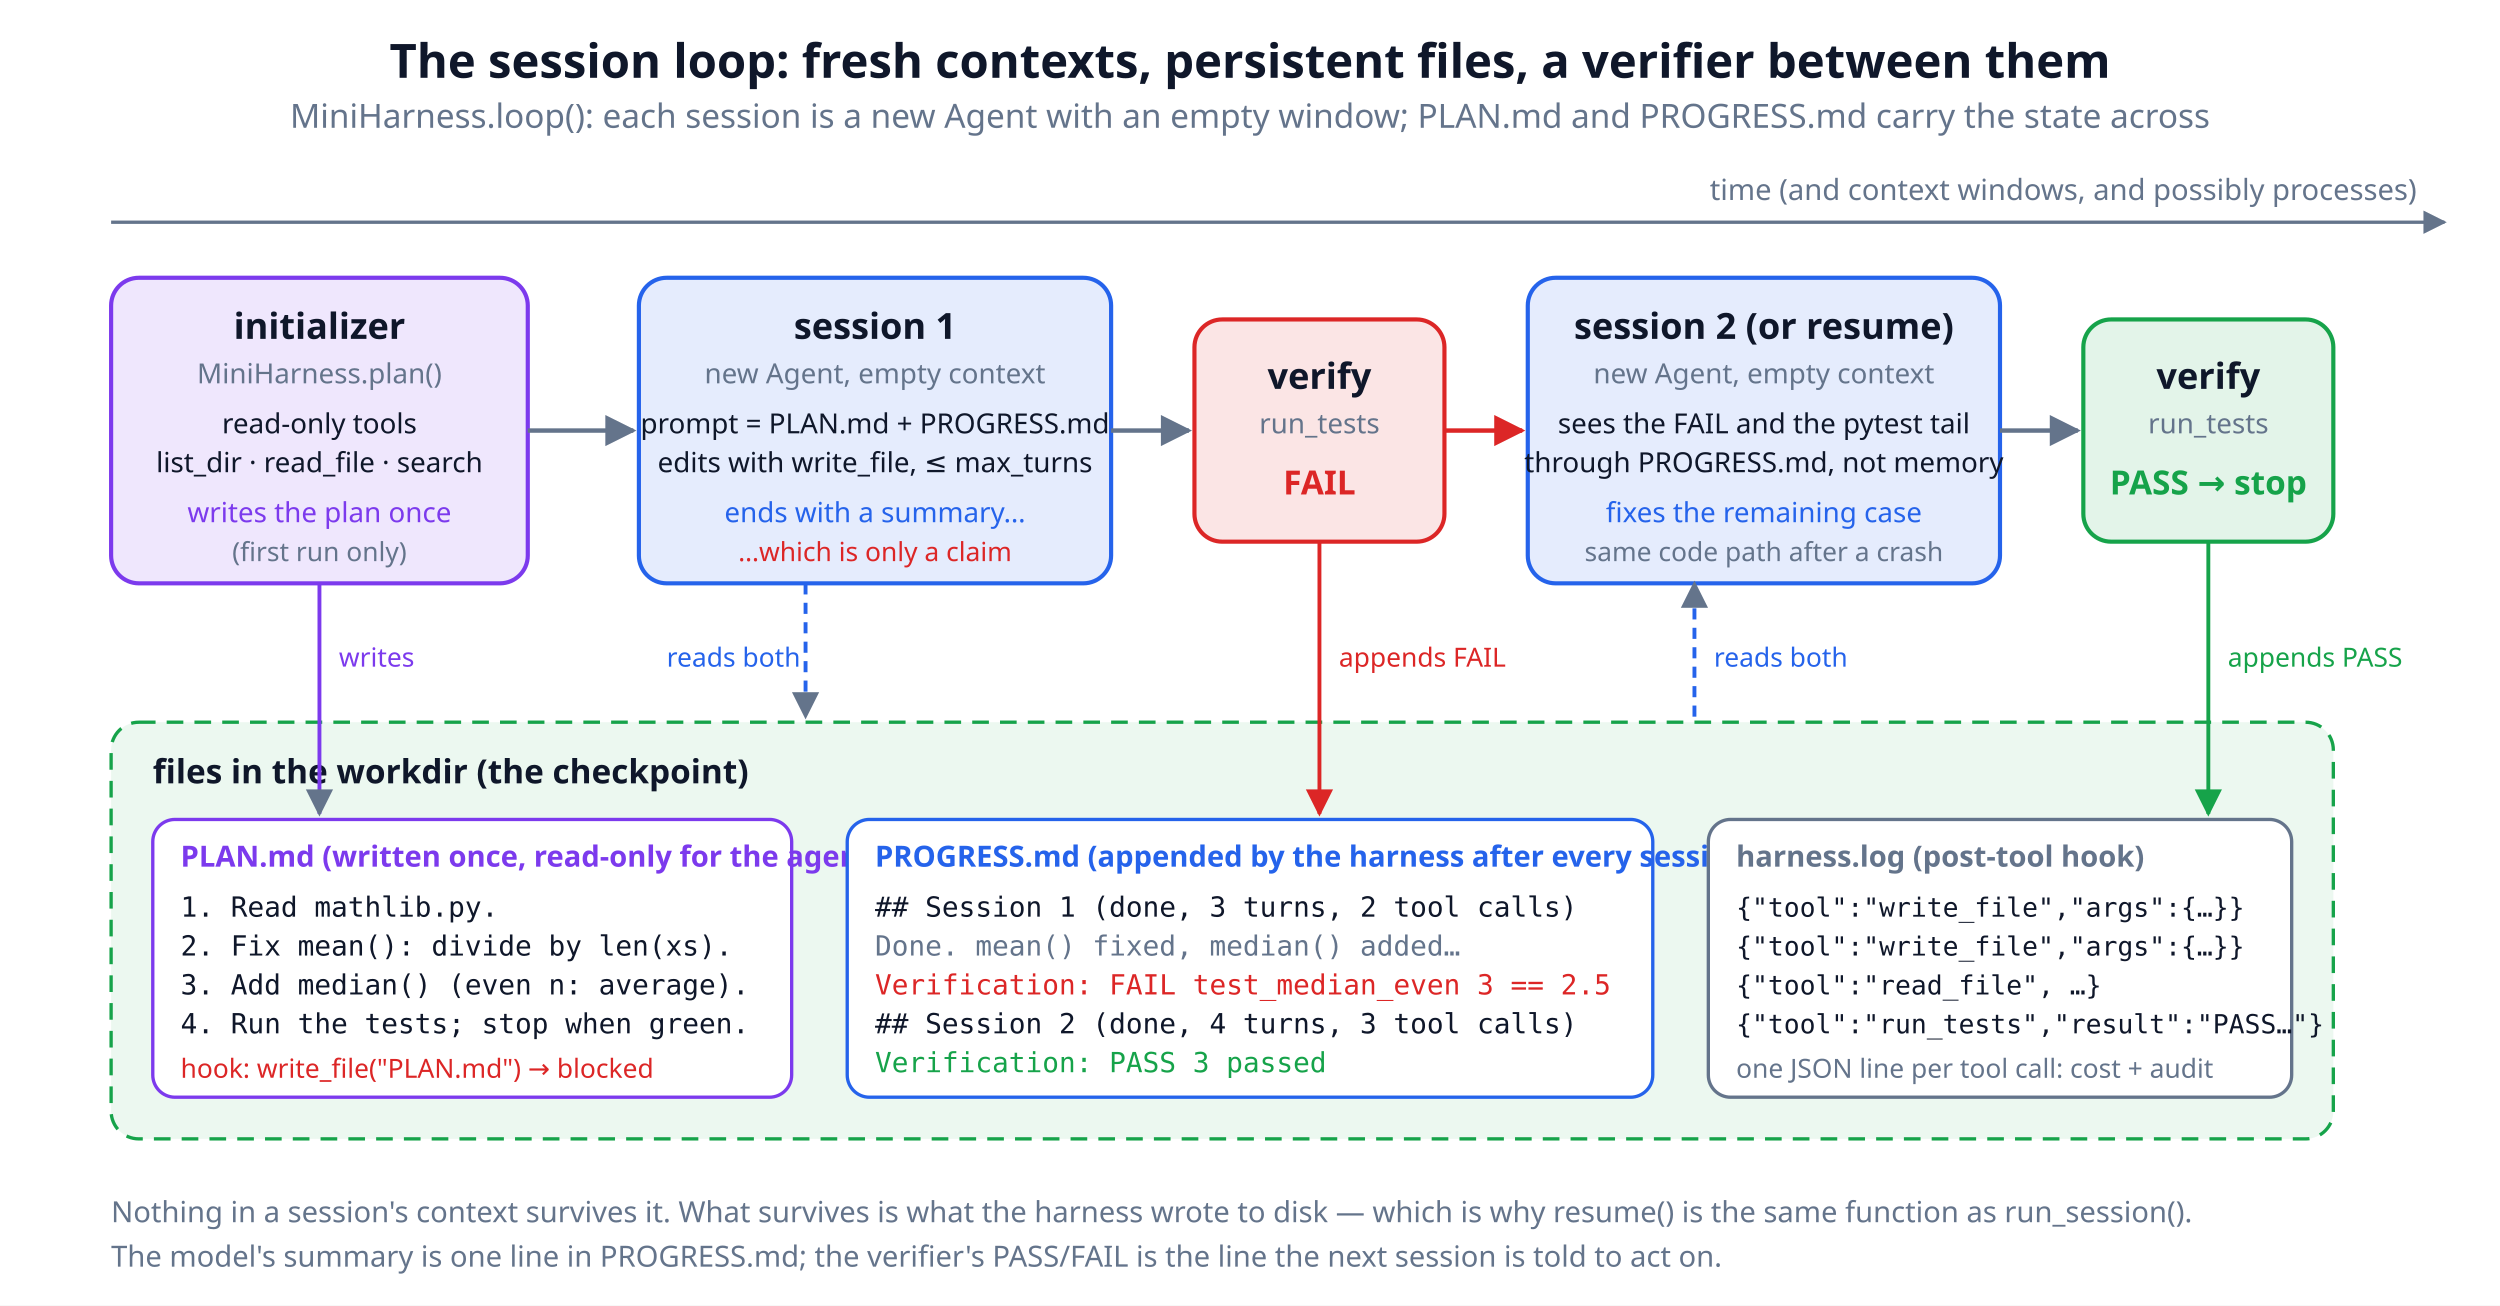
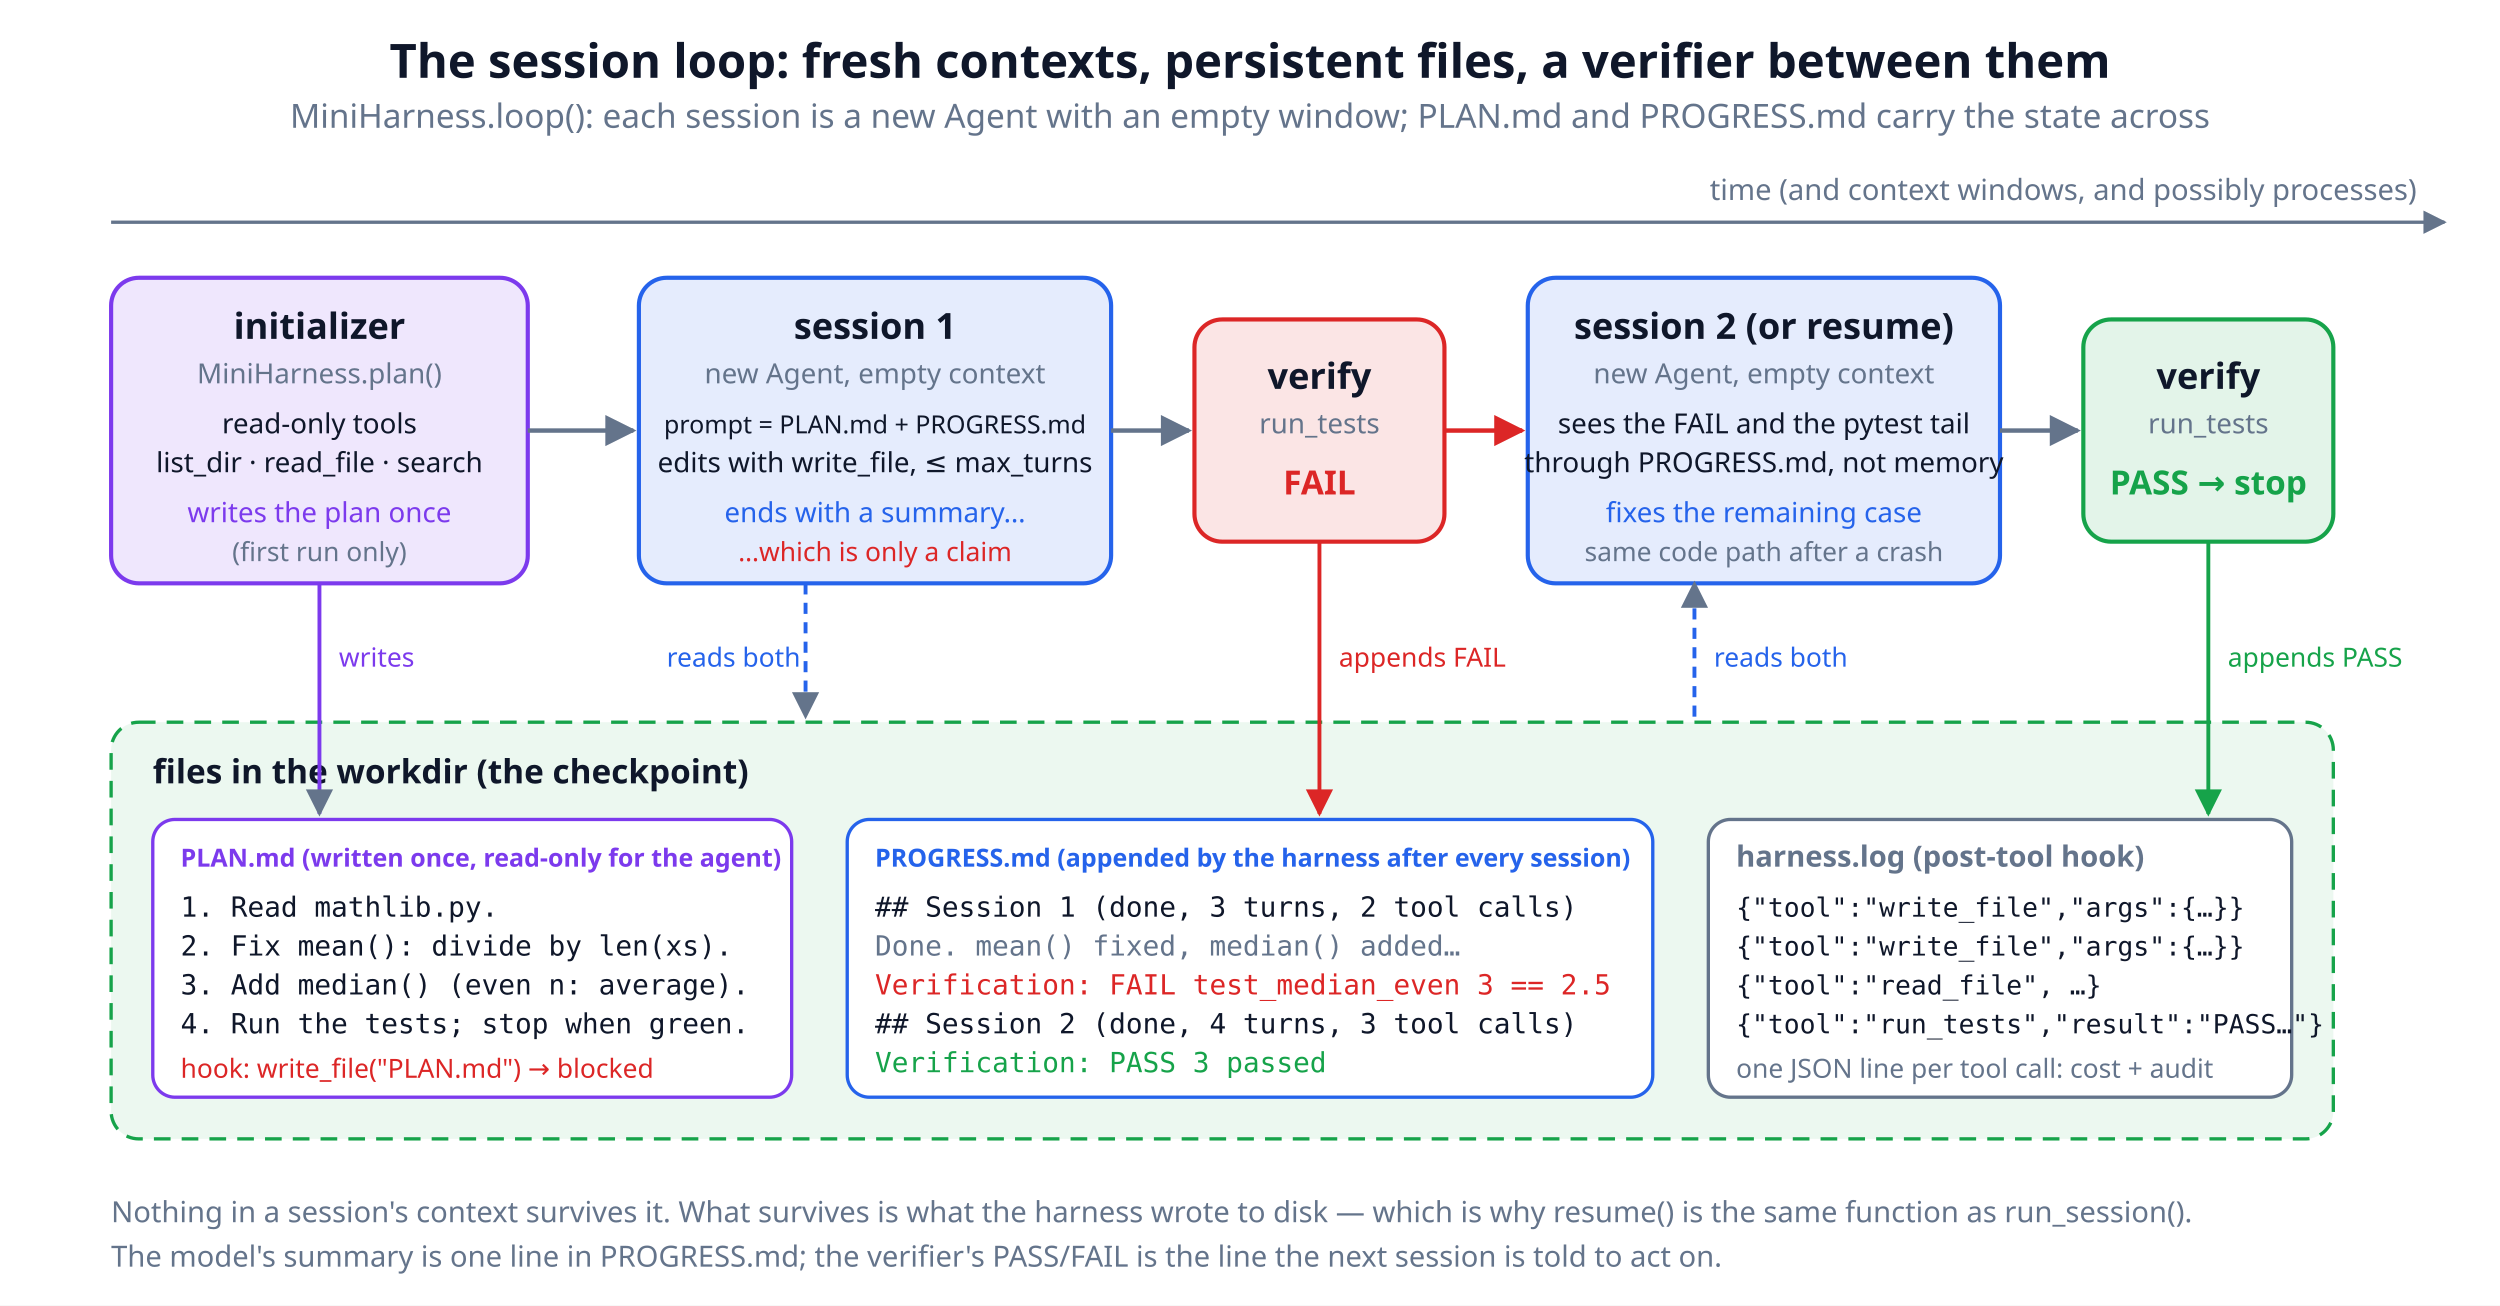
<svg xmlns="http://www.w3.org/2000/svg" width="900" height="470" viewBox="0 0 900 470" font-family="system-ui, sans-serif">
  <rect width="900" height="470" fill="#ffffff" />
  <defs>
    <marker id="arrow" viewBox="0 0 10 10" refX="9" refY="5" markerWidth="7" markerHeight="7" orient="auto">
      <path d="M0 0 L10 5 L0 10 z" fill="#64748b" />
    </marker>
    <marker id="arrowred" viewBox="0 0 10 10" refX="9" refY="5" markerWidth="7" markerHeight="7" orient="auto">
      <path d="M0 0 L10 5 L0 10 z" fill="#dc2626" />
    </marker>
    <marker id="arrowgreen" viewBox="0 0 10 10" refX="9" refY="5" markerWidth="7" markerHeight="7" orient="auto">
      <path d="M0 0 L10 5 L0 10 z" fill="#16a34a" />
    </marker>
  </defs>
  <text x="450" y="28" text-anchor="middle" font-size="17" font-weight="700" fill="#0f172a">The session loop: fresh contexts, persistent files, a verifier between them</text>
  <text x="450" y="46" text-anchor="middle" font-size="12" fill="#64748b">MiniHarness.loop(): each session is a new Agent with an empty window; PLAN.md and PROGRESS.md carry the state across</text>
  <line x1="40" y1="80" x2="880" y2="80" stroke="#64748b" stroke-width="1.2" marker-end="url(#arrow)" />
  <text x="870" y="72" text-anchor="end" font-size="10.5" fill="#64748b">time (and context windows, and possibly processes)</text>
  <rect x="40" y="100" width="150" height="110" rx="10" fill="#7c3aed" fill-opacity="0.12" stroke="#7c3aed" stroke-width="1.5" />
  <text x="115" y="122" text-anchor="middle" font-size="13" font-weight="700" fill="#0f172a">initializer</text>
  <text x="115" y="138" text-anchor="middle" font-size="10" fill="#64748b">MiniHarness.plan()</text>
  <text x="115" y="156" text-anchor="middle" font-size="10" fill="#0f172a">read-only tools</text>
  <text x="115" y="170" text-anchor="middle" font-size="10" fill="#0f172a">list_dir · read_file · search</text>
  <text x="115" y="188" text-anchor="middle" font-size="10" fill="#7c3aed">writes the plan once</text>
  <text x="115" y="202" text-anchor="middle" font-size="9.5" fill="#64748b">(first run only)</text>
  <rect x="230" y="100" width="170" height="110" rx="10" fill="#2563eb" fill-opacity="0.12" stroke="#2563eb" stroke-width="1.5" />
  <text x="315" y="122" text-anchor="middle" font-size="13" font-weight="700" fill="#0f172a">session 1</text>
  <text x="315" y="138" text-anchor="middle" font-size="10" fill="#64748b">new Agent, empty context</text>
-   <text x="315" y="156" text-anchor="middle" font-size="10" fill="#0f172a">prompt = PLAN.md + PROGRESS.md</text>
+   <text x="315" y="156" text-anchor="middle" font-size="9" fill="#0f172a">prompt = PLAN.md + PROGRESS.md</text>
  <text x="315" y="170" text-anchor="middle" font-size="10" fill="#0f172a">edits with write_file, ≤ max_turns</text>
  <text x="315" y="188" text-anchor="middle" font-size="10" fill="#2563eb">ends with a summary…</text>
  <text x="315" y="202" text-anchor="middle" font-size="9.5" fill="#dc2626">…which is only a claim</text>
  <rect x="430" y="115" width="90" height="80" rx="10" fill="#dc2626" fill-opacity="0.12" stroke="#dc2626" stroke-width="1.5" />
  <text x="475" y="140" text-anchor="middle" font-size="13" font-weight="700" fill="#0f172a">verify</text>
  <text x="475" y="156" text-anchor="middle" font-size="10" fill="#64748b">run_tests</text>
  <text x="475" y="178" text-anchor="middle" font-size="12" font-weight="700" fill="#dc2626">FAIL</text>
  <rect x="550" y="100" width="170" height="110" rx="10" fill="#2563eb" fill-opacity="0.12" stroke="#2563eb" stroke-width="1.5" />
  <text x="635" y="122" text-anchor="middle" font-size="13" font-weight="700" fill="#0f172a">session 2 (or resume)</text>
  <text x="635" y="138" text-anchor="middle" font-size="10" fill="#64748b">new Agent, empty context</text>
  <text x="635" y="156" text-anchor="middle" font-size="10" fill="#0f172a">sees the FAIL and the pytest tail</text>
  <text x="635" y="170" text-anchor="middle" font-size="10" fill="#0f172a">through PROGRESS.md, not memory</text>
  <text x="635" y="188" text-anchor="middle" font-size="10" fill="#2563eb">fixes the remaining case</text>
  <text x="635" y="202" text-anchor="middle" font-size="9.5" fill="#64748b">same code path after a crash</text>
  <rect x="750" y="115" width="90" height="80" rx="10" fill="#16a34a" fill-opacity="0.12" stroke="#16a34a" stroke-width="1.5" />
  <text x="795" y="140" text-anchor="middle" font-size="13" font-weight="700" fill="#0f172a">verify</text>
  <text x="795" y="156" text-anchor="middle" font-size="10" fill="#64748b">run_tests</text>
  <text x="795" y="178" text-anchor="middle" font-size="12" font-weight="700" fill="#16a34a">PASS → stop</text>
  <line x1="190" y1="155" x2="228" y2="155" stroke="#64748b" stroke-width="1.6" marker-end="url(#arrow)" />
  <line x1="400" y1="155" x2="428" y2="155" stroke="#64748b" stroke-width="1.6" marker-end="url(#arrow)" />
  <line x1="520" y1="155" x2="548" y2="155" stroke="#dc2626" stroke-width="1.6" marker-end="url(#arrowred)" />
  <line x1="720" y1="155" x2="748" y2="155" stroke="#64748b" stroke-width="1.6" marker-end="url(#arrow)" />
  <rect x="40" y="260" width="800" height="150" rx="10" fill="#16a34a" fill-opacity="0.08" stroke="#16a34a" stroke-width="1.2" stroke-dasharray="6 4" />
  <text x="55" y="282" font-size="12" font-weight="700" fill="#0f172a">files in the workdir (the checkpoint)</text>
  <rect x="55" y="295" width="230" height="100" rx="8" fill="#ffffff" stroke="#7c3aed" stroke-width="1.2" />
-   <text x="65" y="312" font-size="10.5" font-weight="700" fill="#7c3aed">PLAN.md   (written once, read-only for the agent)</text>
+   <text x="65" y="312" font-size="9" font-weight="700" fill="#7c3aed">PLAN.md   (written once, read-only for the agent)</text>
  <text x="65" y="330" font-size="10" fill="#0f172a" font-family="ui-monospace, monospace">1. Read mathlib.py.</text>
  <text x="65" y="344" font-size="10" fill="#0f172a" font-family="ui-monospace, monospace">2. Fix mean(): divide by len(xs).</text>
  <text x="65" y="358" font-size="10" fill="#0f172a" font-family="ui-monospace, monospace">3. Add median() (even n: average).</text>
  <text x="65" y="372" font-size="10" fill="#0f172a" font-family="ui-monospace, monospace">4. Run the tests; stop when green.</text>
  <text x="65" y="388" font-size="9.5" fill="#dc2626">hook: write_file("PLAN.md") → blocked</text>
  <rect x="305" y="295" width="290" height="100" rx="8" fill="#ffffff" stroke="#2563eb" stroke-width="1.2" />
-   <text x="315" y="312" font-size="10.5" font-weight="700" fill="#2563eb">PROGRESS.md   (appended by the harness after every session)</text>
+   <text x="315" y="312" font-size="9" font-weight="700" fill="#2563eb">PROGRESS.md   (appended by the harness after every session)</text>
  <text x="315" y="330" font-size="10" fill="#0f172a" font-family="ui-monospace, monospace">## Session 1 (done, 3 turns, 2 tool calls)</text>
  <text x="315" y="344" font-size="10" fill="#64748b" font-family="ui-monospace, monospace">Done. mean() fixed, median() added…</text>
  <text x="315" y="358" font-size="10" fill="#dc2626" font-family="ui-monospace, monospace">Verification: FAIL  test_median_even 3 == 2.5</text>
  <text x="315" y="372" font-size="10" fill="#0f172a" font-family="ui-monospace, monospace">## Session 2 (done, 4 turns, 3 tool calls)</text>
  <text x="315" y="386" font-size="10" fill="#16a34a" font-family="ui-monospace, monospace">Verification: PASS  3 passed</text>
  <rect x="615" y="295" width="210" height="100" rx="8" fill="#ffffff" stroke="#64748b" stroke-width="1.2" />
  <text x="625" y="312" font-size="10.5" font-weight="700" fill="#64748b">harness.log   (post-tool hook)</text>
  <text x="625" y="330" font-size="9.5" fill="#0f172a" font-family="ui-monospace, monospace">{"tool":"write_file","args":{…}}</text>
  <text x="625" y="344" font-size="9.5" fill="#0f172a" font-family="ui-monospace, monospace">{"tool":"write_file","args":{…}}</text>
  <text x="625" y="358" font-size="9.5" fill="#0f172a" font-family="ui-monospace, monospace">{"tool":"read_file", …}</text>
  <text x="625" y="372" font-size="9.5" fill="#0f172a" font-family="ui-monospace, monospace">{"tool":"run_tests","result":"PASS…"}</text>
  <text x="625" y="388" font-size="9.5" fill="#64748b">one JSON line per tool call: cost + audit</text>
  <line x1="115" y1="210" x2="115" y2="293" stroke="#7c3aed" stroke-width="1.4" marker-end="url(#arrow)" />
  <text x="122" y="240" font-size="9.5" fill="#7c3aed">writes</text>
  <path d="M 290 210 L 290 258" fill="none" stroke="#2563eb" stroke-width="1.4" stroke-dasharray="4 3" marker-end="url(#arrow)" />
  <text x="240" y="240" font-size="9.5" fill="#2563eb">reads both</text>
  <path d="M 475 195 L 475 293" fill="none" stroke="#dc2626" stroke-width="1.4" marker-end="url(#arrowred)" />
  <text x="482" y="240" font-size="9.5" fill="#dc2626">appends FAIL</text>
  <path d="M 610 258 L 610 210" fill="none" stroke="#2563eb" stroke-width="1.4" stroke-dasharray="4 3" marker-end="url(#arrow)" />
  <text x="617" y="240" font-size="9.5" fill="#2563eb">reads both</text>
  <path d="M 795 195 L 795 293" fill="none" stroke="#16a34a" stroke-width="1.4" marker-end="url(#arrowgreen)" />
  <text x="802" y="240" font-size="9.5" fill="#16a34a">appends PASS</text>
  <text x="40" y="440" font-size="10.5" fill="#64748b">Nothing in a session's context survives it. What survives is what the harness wrote to disk — which is why resume() is the same function as run_session().</text>
  <text x="40" y="456" font-size="10.5" fill="#64748b">The model's summary is one line in PROGRESS.md; the verifier's PASS/FAIL is the line the next session is told to act on.</text>
</svg>
